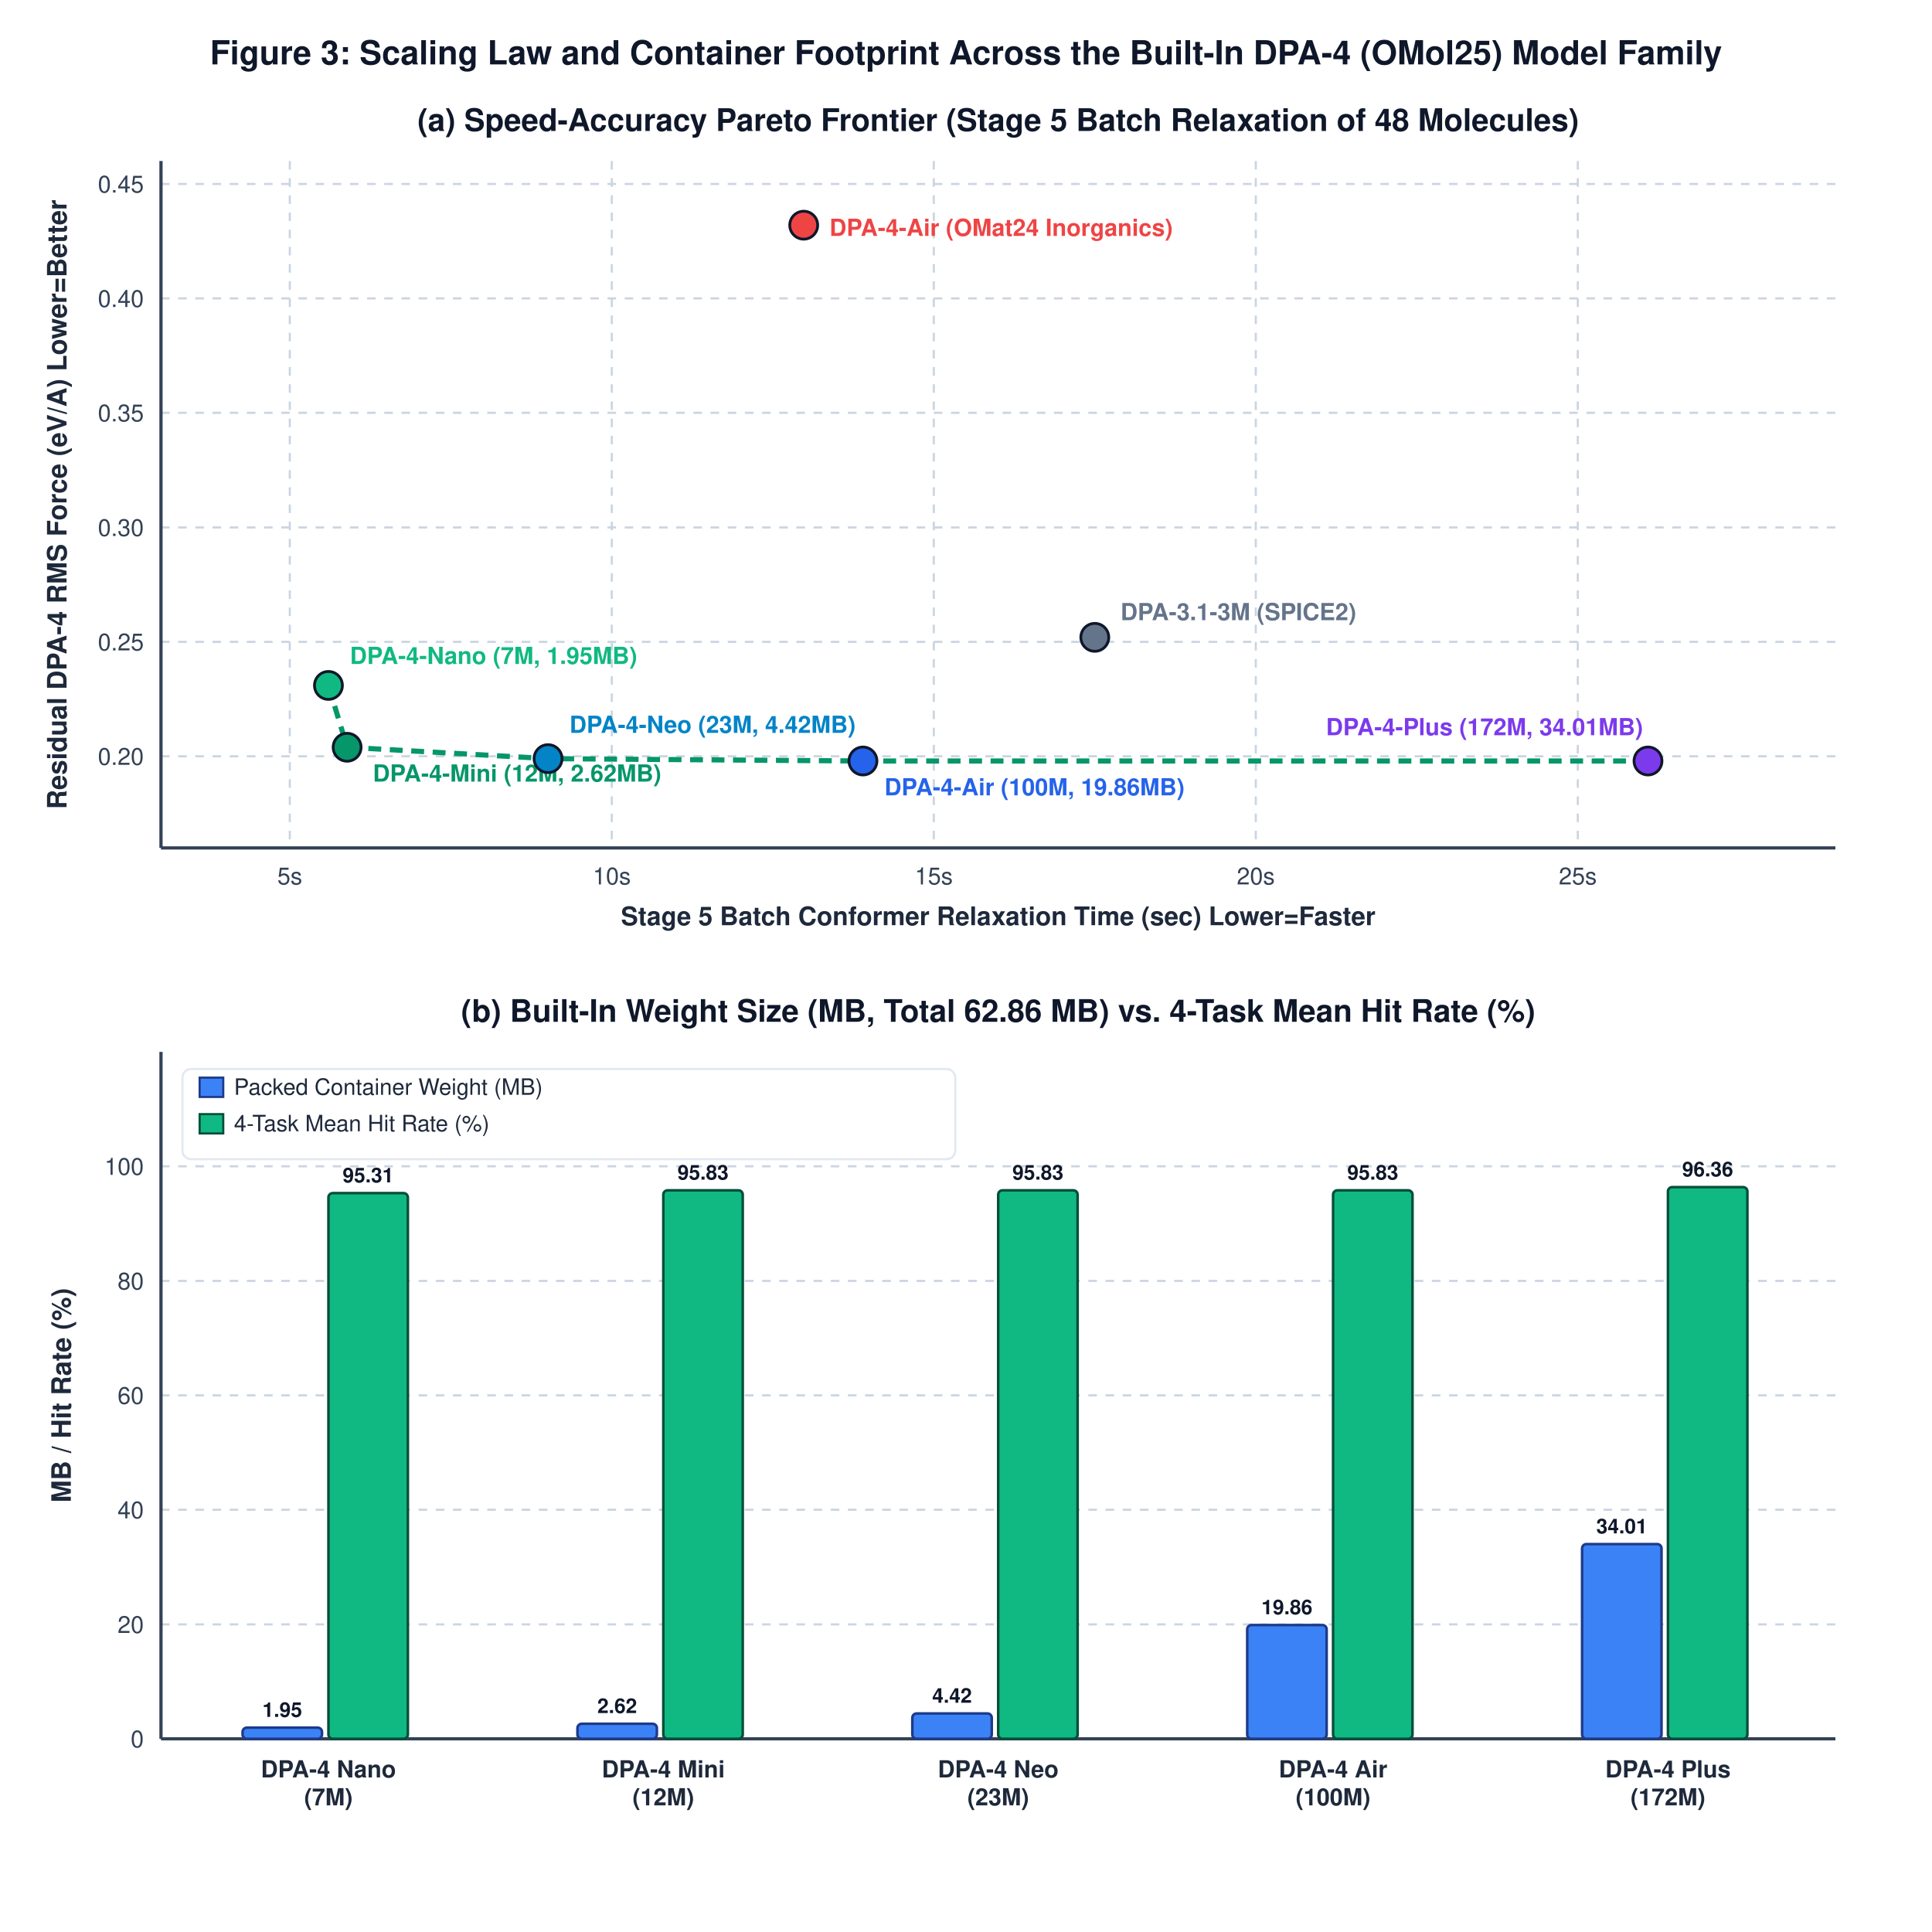
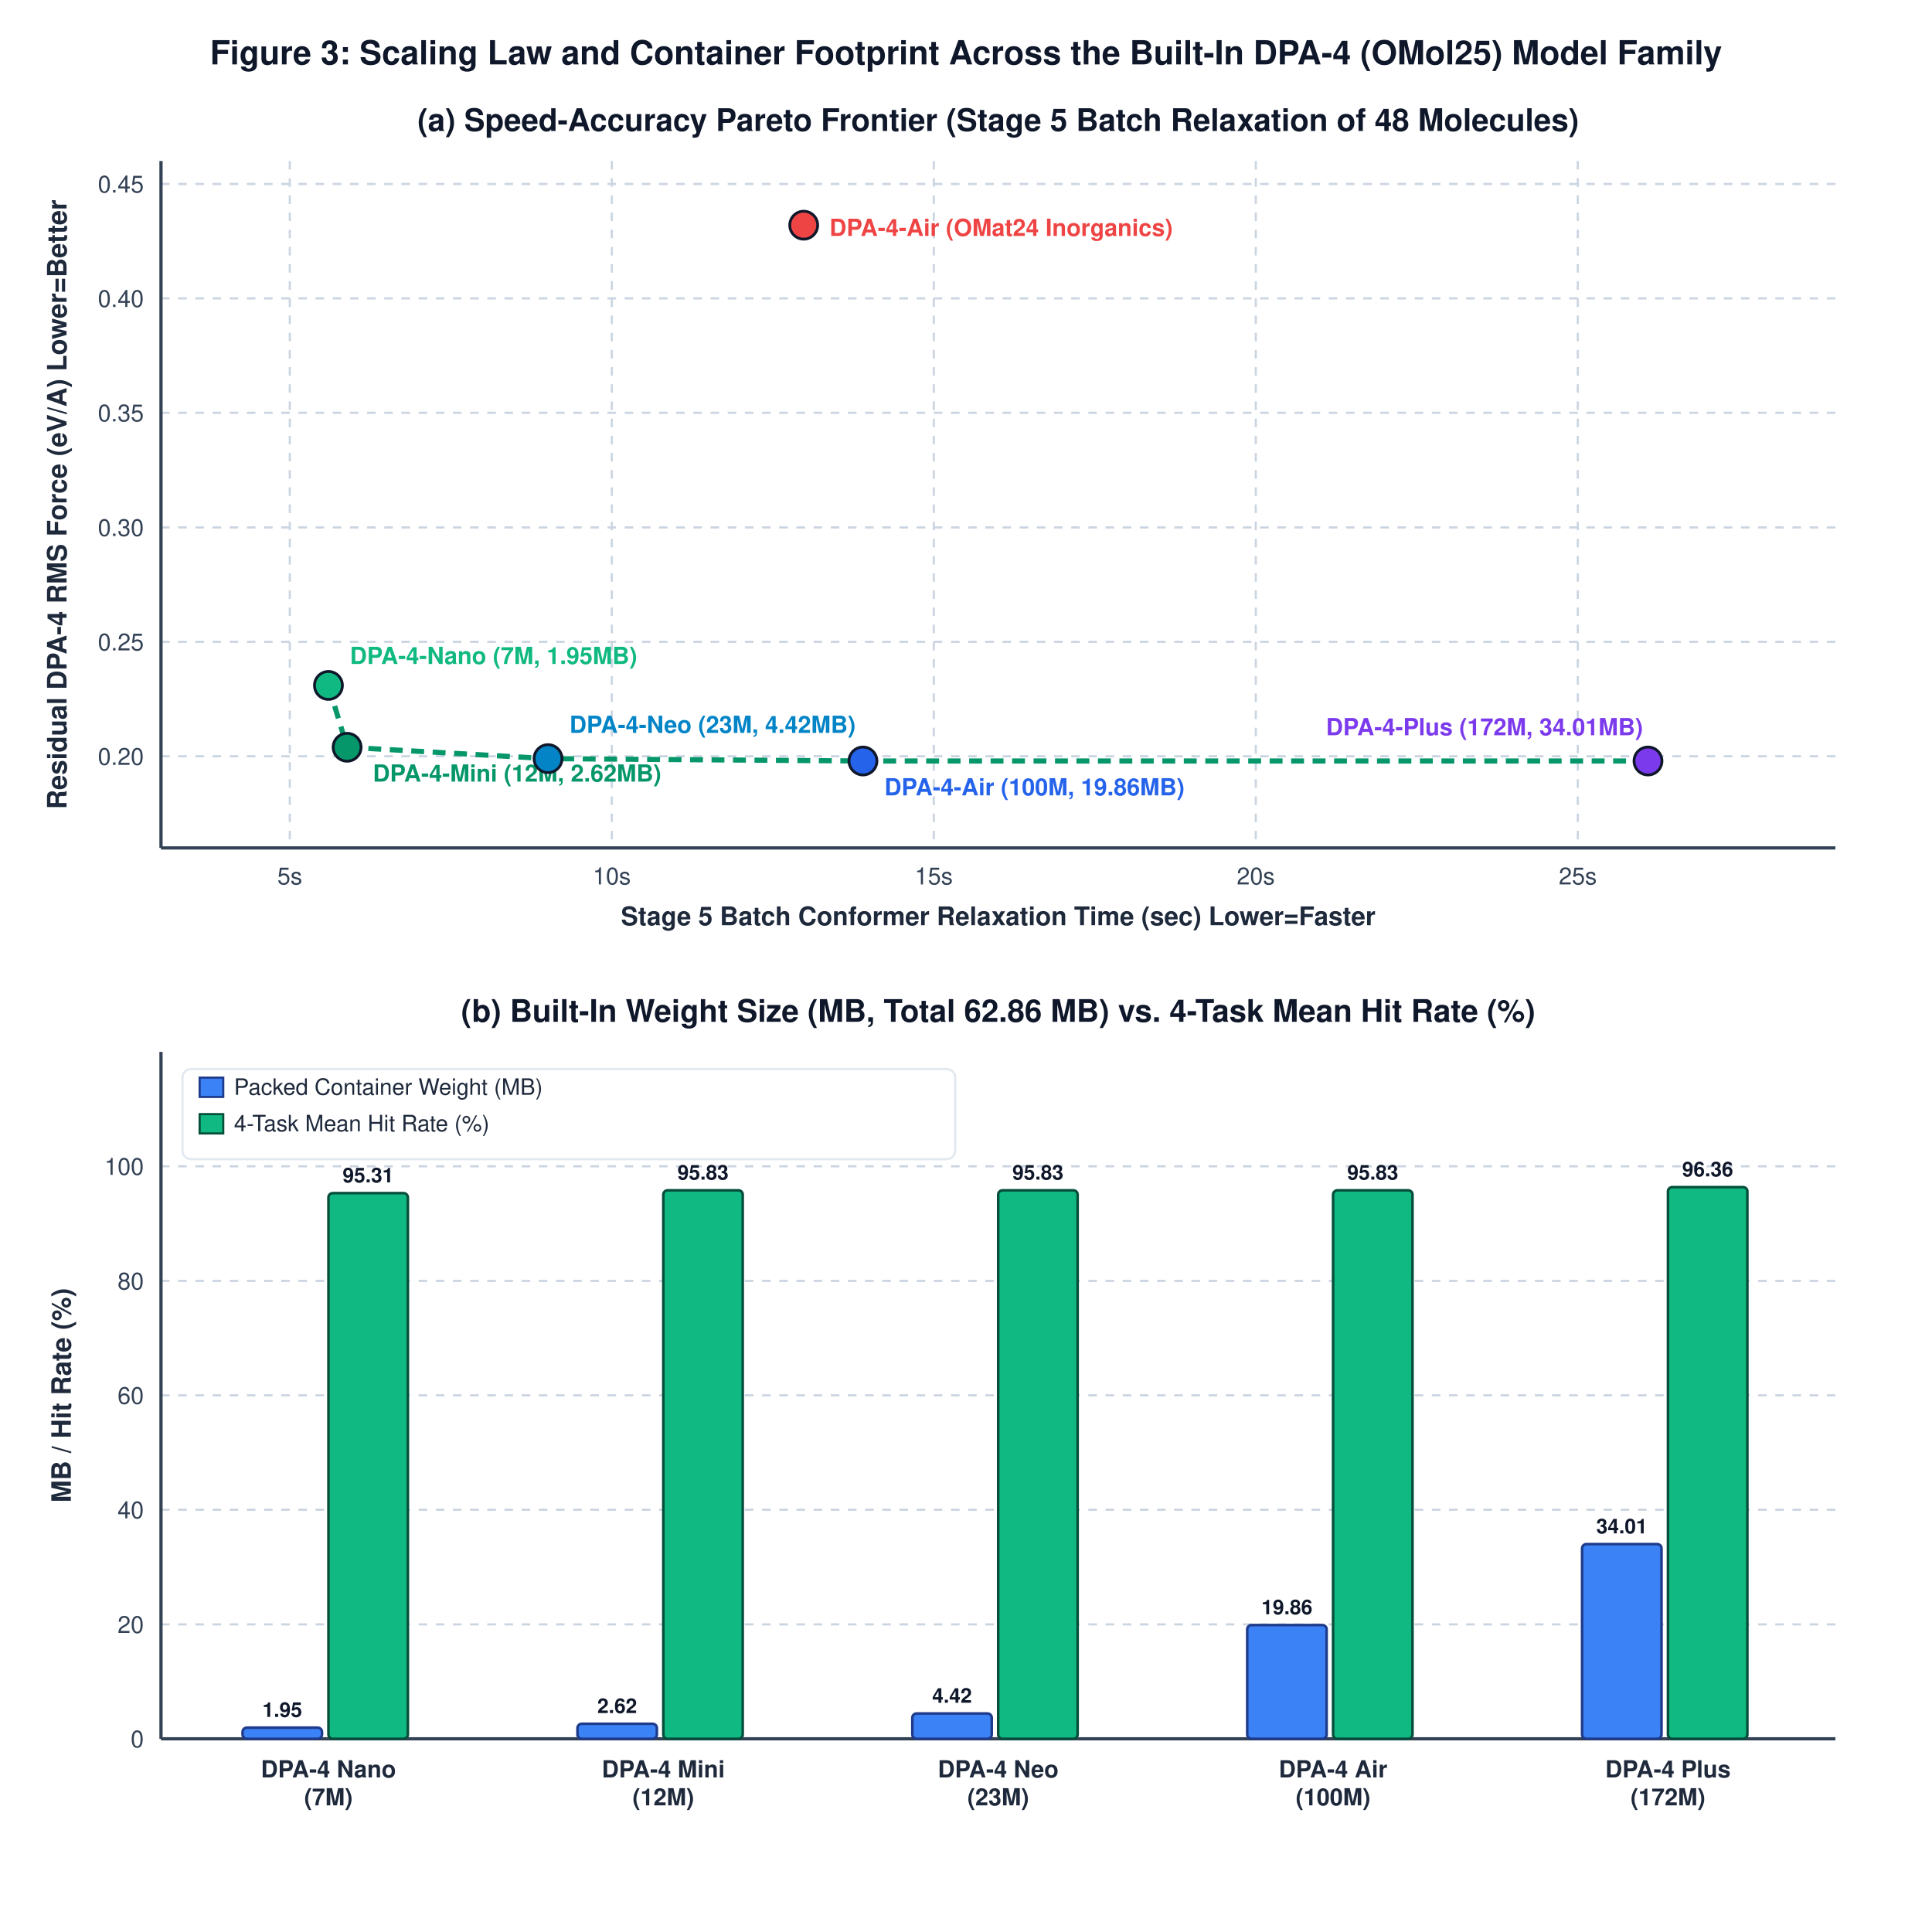
<svg xmlns="http://www.w3.org/2000/svg" width="900" height="900" viewBox="0 0 900 900">
  <rect width="900" height="900" fill="#ffffff" />
  <text x="450.0" y="30" font-family="Helvetica, Arial, sans-serif" font-size="15.5" font-weight="bold" text-anchor="middle" fill="#0f172a">Figure 3: Scaling Law and Container Footprint Across the Built-In DPA-4 (OMol25) Model Family</text>
  <text x="465.0" y="61.0" font-family="Helvetica, Arial, sans-serif" font-size="14.5" font-weight="bold" text-anchor="middle" fill="#0f172a">(a) Speed-Accuracy Pareto Frontier (Stage 5 Batch Relaxation of 48 Molecules)</text>
  <text transform="translate(31.0,235.0) rotate(-90)" font-family="Helvetica, Arial, sans-serif" font-size="12.5" font-weight="bold" text-anchor="middle" fill="#1e293b">Residual DPA-4 RMS Force (eV/A) Lower=Better</text>
  <text x="465.0" y="431.0" font-family="Helvetica, Arial, sans-serif" font-size="12" font-weight="bold" text-anchor="middle" fill="#1e293b">Stage 5 Batch Conformer Relaxation Time (sec) Lower=Faster</text>
  <line x1="75" y1="352.3" x2="855" y2="352.3" stroke="#cbd5e1" stroke-width="1" stroke-dasharray="4,4" />
  <text x="67" y="356.3" font-family="Helvetica, Arial, sans-serif" font-size="11" text-anchor="end" fill="#334155">0.20</text>
  <line x1="75" y1="299.0" x2="855" y2="299.0" stroke="#cbd5e1" stroke-width="1" stroke-dasharray="4,4" />
  <text x="67" y="303.0" font-family="Helvetica, Arial, sans-serif" font-size="11" text-anchor="end" fill="#334155">0.25</text>
  <line x1="75" y1="245.7" x2="855" y2="245.7" stroke="#cbd5e1" stroke-width="1" stroke-dasharray="4,4" />
  <text x="67" y="249.7" font-family="Helvetica, Arial, sans-serif" font-size="11" text-anchor="end" fill="#334155">0.30</text>
  <line x1="75" y1="192.3" x2="855" y2="192.3" stroke="#cbd5e1" stroke-width="1" stroke-dasharray="4,4" />
  <text x="67" y="196.3" font-family="Helvetica, Arial, sans-serif" font-size="11" text-anchor="end" fill="#334155">0.35</text>
  <line x1="75" y1="139.0" x2="855" y2="139.0" stroke="#cbd5e1" stroke-width="1" stroke-dasharray="4,4" />
  <text x="67" y="143.0" font-family="Helvetica, Arial, sans-serif" font-size="11" text-anchor="end" fill="#334155">0.40</text>
  <line x1="75" y1="85.7" x2="855" y2="85.7" stroke="#cbd5e1" stroke-width="1" stroke-dasharray="4,4" />
  <text x="67" y="89.7" font-family="Helvetica, Arial, sans-serif" font-size="11" text-anchor="end" fill="#334155">0.45</text>
  <line x1="135.0" y1="75" x2="135.0" y2="395" stroke="#cbd5e1" stroke-width="1" stroke-dasharray="4,4" />
  <text x="135.0" y="412.0" font-family="Helvetica, Arial, sans-serif" font-size="11" text-anchor="middle" fill="#334155">5s</text>
  <line x1="285.0" y1="75" x2="285.0" y2="395" stroke="#cbd5e1" stroke-width="1" stroke-dasharray="4,4" />
  <text x="285.0" y="412.0" font-family="Helvetica, Arial, sans-serif" font-size="11" text-anchor="middle" fill="#334155">10s</text>
  <line x1="435.0" y1="75" x2="435.0" y2="395" stroke="#cbd5e1" stroke-width="1" stroke-dasharray="4,4" />
  <text x="435.0" y="412.0" font-family="Helvetica, Arial, sans-serif" font-size="11" text-anchor="middle" fill="#334155">15s</text>
  <line x1="585.0" y1="75" x2="585.0" y2="395" stroke="#cbd5e1" stroke-width="1" stroke-dasharray="4,4" />
  <text x="585.0" y="412.0" font-family="Helvetica, Arial, sans-serif" font-size="11" text-anchor="middle" fill="#334155">20s</text>
  <line x1="735.0" y1="75" x2="735.0" y2="395" stroke="#cbd5e1" stroke-width="1" stroke-dasharray="4,4" />
  <text x="735.0" y="412.0" font-family="Helvetica, Arial, sans-serif" font-size="11" text-anchor="middle" fill="#334155">25s</text>
  <line x1="75" y1="75" x2="75" y2="395" stroke="#334155" stroke-width="1.5" />
  <line x1="75" y1="395" x2="855" y2="395" stroke="#334155" stroke-width="1.5" />
  <polyline fill="none" stroke="#059669" stroke-width="2.4" stroke-dasharray="6,4" points="153.0,319.3 161.7,348.1 255.3,353.4 402.0,354.5 767.7,354.5" />
  <circle cx="153.0" cy="319.3" r="6.5" fill="#10b981" stroke="#0f172a" stroke-width="1.3" />
  <text x="163.0" y="309.3" font-family="Helvetica, Arial, sans-serif" font-size="11" font-weight="bold" fill="#10b981">DPA-4-Nano (7M, 1.95MB)</text>
  <circle cx="161.7" cy="348.1" r="6.5" fill="#059669" stroke="#0f172a" stroke-width="1.3" />
  <text x="173.7" y="364.1" font-family="Helvetica, Arial, sans-serif" font-size="11" font-weight="bold" fill="#059669">DPA-4-Mini (12M, 2.62MB)</text>
  <circle cx="255.3" cy="353.4" r="6.5" fill="#0284c7" stroke="#0f172a" stroke-width="1.3" />
  <text x="265.3" y="341.4" font-family="Helvetica, Arial, sans-serif" font-size="11" font-weight="bold" fill="#0284c7">DPA-4-Neo (23M, 4.42MB)</text>
  <circle cx="402.0" cy="354.5" r="6.5" fill="#2563eb" stroke="#0f172a" stroke-width="1.3" />
  <text x="412.0" y="370.5" font-family="Helvetica, Arial, sans-serif" font-size="11" font-weight="bold" fill="#2563eb">DPA-4-Air (100M, 19.86MB)</text>
  <circle cx="767.7" cy="354.5" r="6.5" fill="#7c3aed" stroke="#0f172a" stroke-width="1.3" />
  <text x="617.7" y="342.5" font-family="Helvetica, Arial, sans-serif" font-size="11" font-weight="bold" fill="#7c3aed">DPA-4-Plus (172M, 34.01MB)</text>
-   <circle cx="510.0" cy="296.9" r="6.5" fill="#64748b" stroke="#0f172a" stroke-width="1.3" />
-   <text x="522.0" y="288.9" font-family="Helvetica, Arial, sans-serif" font-size="11" font-weight="bold" fill="#64748b">DPA-3.1-3M (SPICE2)</text>
  <circle cx="374.4" cy="104.9" r="6.5" fill="#ef4444" stroke="#0f172a" stroke-width="1.3" />
  <text x="386.4" y="109.9" font-family="Helvetica, Arial, sans-serif" font-size="11" font-weight="bold" fill="#ef4444">DPA-4-Air (OMat24 Inorganics)</text>
  <text x="465.0" y="476.0" font-family="Helvetica, Arial, sans-serif" font-size="14.5" font-weight="bold" text-anchor="middle" fill="#0f172a">(b) Built-In Weight Size (MB, Total 62.86 MB) vs. 4-Task Mean Hit Rate (%)</text>
  <text transform="translate(33.0,650.0) rotate(-90)" font-family="Helvetica, Arial, sans-serif" font-size="12.5" font-weight="bold" text-anchor="middle" fill="#1e293b">MB / Hit Rate (%)</text>
  <line x1="75" y1="810.0" x2="855" y2="810.0" stroke="#cbd5e1" stroke-width="1" stroke-dasharray="4,4" />
  <text x="67" y="814.0" font-family="Helvetica, Arial, sans-serif" font-size="11" text-anchor="end" fill="#334155">0</text>
  <line x1="75" y1="756.7" x2="855" y2="756.7" stroke="#cbd5e1" stroke-width="1" stroke-dasharray="4,4" />
  <text x="67" y="760.7" font-family="Helvetica, Arial, sans-serif" font-size="11" text-anchor="end" fill="#334155">20</text>
  <line x1="75" y1="703.3" x2="855" y2="703.3" stroke="#cbd5e1" stroke-width="1" stroke-dasharray="4,4" />
  <text x="67" y="707.3" font-family="Helvetica, Arial, sans-serif" font-size="11" text-anchor="end" fill="#334155">40</text>
  <line x1="75" y1="650.0" x2="855" y2="650.0" stroke="#cbd5e1" stroke-width="1" stroke-dasharray="4,4" />
  <text x="67" y="654.0" font-family="Helvetica, Arial, sans-serif" font-size="11" text-anchor="end" fill="#334155">60</text>
  <line x1="75" y1="596.7" x2="855" y2="596.7" stroke="#cbd5e1" stroke-width="1" stroke-dasharray="4,4" />
  <text x="67" y="600.7" font-family="Helvetica, Arial, sans-serif" font-size="11" text-anchor="end" fill="#334155">80</text>
  <line x1="75" y1="543.3" x2="855" y2="543.3" stroke="#cbd5e1" stroke-width="1" stroke-dasharray="4,4" />
  <text x="67" y="547.3" font-family="Helvetica, Arial, sans-serif" font-size="11" text-anchor="end" fill="#334155">100</text>
  <line x1="75" y1="490" x2="75" y2="810" stroke="#334155" stroke-width="1.5" />
  <line x1="75" y1="810" x2="855" y2="810" stroke="#334155" stroke-width="1.5" />
  <text x="153.0" y="828.0" font-family="Helvetica, Arial, sans-serif" font-size="11" font-weight="bold" text-anchor="middle" fill="#1e293b">DPA-4 Nano</text>
  <text x="153.0" y="841.0" font-family="Helvetica, Arial, sans-serif" font-size="11" font-weight="bold" text-anchor="middle" fill="#1e293b">(7M)</text>
  <rect x="113.0" y="804.8" width="37.0" height="5.2" fill="#3b82f6" stroke="#1e3a8a" stroke-width="1.2" rx="2" />
  <text x="131.5" y="799.8" font-family="Helvetica, Arial, sans-serif" font-size="9.5" font-weight="bold" text-anchor="middle" fill="#0f172a">1.95</text>
  <rect x="153.0" y="555.8" width="37.0" height="254.2" fill="#10b981" stroke="#064e3b" stroke-width="1.2" rx="2" />
  <text x="171.5" y="550.8" font-family="Helvetica, Arial, sans-serif" font-size="9.5" font-weight="bold" text-anchor="middle" fill="#0f172a">95.31</text>
  <text x="309.0" y="828.0" font-family="Helvetica, Arial, sans-serif" font-size="11" font-weight="bold" text-anchor="middle" fill="#1e293b">DPA-4 Mini</text>
  <text x="309.0" y="841.0" font-family="Helvetica, Arial, sans-serif" font-size="11" font-weight="bold" text-anchor="middle" fill="#1e293b">(12M)</text>
  <rect x="269.0" y="803.0" width="37.0" height="7.0" fill="#3b82f6" stroke="#1e3a8a" stroke-width="1.2" rx="2" />
  <text x="287.5" y="798.0" font-family="Helvetica, Arial, sans-serif" font-size="9.5" font-weight="bold" text-anchor="middle" fill="#0f172a">2.62</text>
  <rect x="309.0" y="554.5" width="37.0" height="255.5" fill="#10b981" stroke="#064e3b" stroke-width="1.2" rx="2" />
  <text x="327.5" y="549.5" font-family="Helvetica, Arial, sans-serif" font-size="9.5" font-weight="bold" text-anchor="middle" fill="#0f172a">95.83</text>
  <text x="465.0" y="828.0" font-family="Helvetica, Arial, sans-serif" font-size="11" font-weight="bold" text-anchor="middle" fill="#1e293b">DPA-4 Neo</text>
  <text x="465.0" y="841.0" font-family="Helvetica, Arial, sans-serif" font-size="11" font-weight="bold" text-anchor="middle" fill="#1e293b">(23M)</text>
  <rect x="425.0" y="798.2" width="37.0" height="11.8" fill="#3b82f6" stroke="#1e3a8a" stroke-width="1.2" rx="2" />
  <text x="443.5" y="793.2" font-family="Helvetica, Arial, sans-serif" font-size="9.5" font-weight="bold" text-anchor="middle" fill="#0f172a">4.42</text>
  <rect x="465.0" y="554.5" width="37.0" height="255.5" fill="#10b981" stroke="#064e3b" stroke-width="1.2" rx="2" />
  <text x="483.5" y="549.5" font-family="Helvetica, Arial, sans-serif" font-size="9.5" font-weight="bold" text-anchor="middle" fill="#0f172a">95.83</text>
  <text x="621.0" y="828.0" font-family="Helvetica, Arial, sans-serif" font-size="11" font-weight="bold" text-anchor="middle" fill="#1e293b">DPA-4 Air</text>
  <text x="621.0" y="841.0" font-family="Helvetica, Arial, sans-serif" font-size="11" font-weight="bold" text-anchor="middle" fill="#1e293b">(100M)</text>
  <rect x="581.0" y="757.0" width="37.0" height="53.0" fill="#3b82f6" stroke="#1e3a8a" stroke-width="1.2" rx="2" />
  <text x="599.5" y="752.0" font-family="Helvetica, Arial, sans-serif" font-size="9.5" font-weight="bold" text-anchor="middle" fill="#0f172a">19.86</text>
  <rect x="621.0" y="554.5" width="37.0" height="255.5" fill="#10b981" stroke="#064e3b" stroke-width="1.2" rx="2" />
  <text x="639.5" y="549.5" font-family="Helvetica, Arial, sans-serif" font-size="9.5" font-weight="bold" text-anchor="middle" fill="#0f172a">95.83</text>
  <text x="777.0" y="828.0" font-family="Helvetica, Arial, sans-serif" font-size="11" font-weight="bold" text-anchor="middle" fill="#1e293b">DPA-4 Plus</text>
  <text x="777.0" y="841.0" font-family="Helvetica, Arial, sans-serif" font-size="11" font-weight="bold" text-anchor="middle" fill="#1e293b">(172M)</text>
  <rect x="737.0" y="719.3" width="37.0" height="90.7" fill="#3b82f6" stroke="#1e3a8a" stroke-width="1.2" rx="2" />
  <text x="755.5" y="714.3" font-family="Helvetica, Arial, sans-serif" font-size="9.5" font-weight="bold" text-anchor="middle" fill="#0f172a">34.01</text>
  <rect x="777.0" y="553.0" width="37.0" height="257.0" fill="#10b981" stroke="#064e3b" stroke-width="1.2" rx="2" />
  <text x="795.5" y="548.0" font-family="Helvetica, Arial, sans-serif" font-size="9.5" font-weight="bold" text-anchor="middle" fill="#0f172a">96.36</text>
  <rect x="85" y="498" width="360.0" height="42" fill="#ffffff" fill-opacity="0.92" stroke="#e2e8f0" rx="4" />
  <rect x="93" y="502" width="11" height="9" fill="#3b82f6" stroke="#1e3a8a" stroke-width="1" />
  <text x="109" y="510" font-family="Helvetica, Arial, sans-serif" font-size="10.5" fill="#1e293b">Packed Container Weight (MB)</text>
  <rect x="93" y="519" width="11" height="9" fill="#10b981" stroke="#064e3b" stroke-width="1" />
  <text x="109" y="527" font-family="Helvetica, Arial, sans-serif" font-size="10.5" fill="#1e293b">4-Task Mean Hit Rate (%)</text>
</svg>
